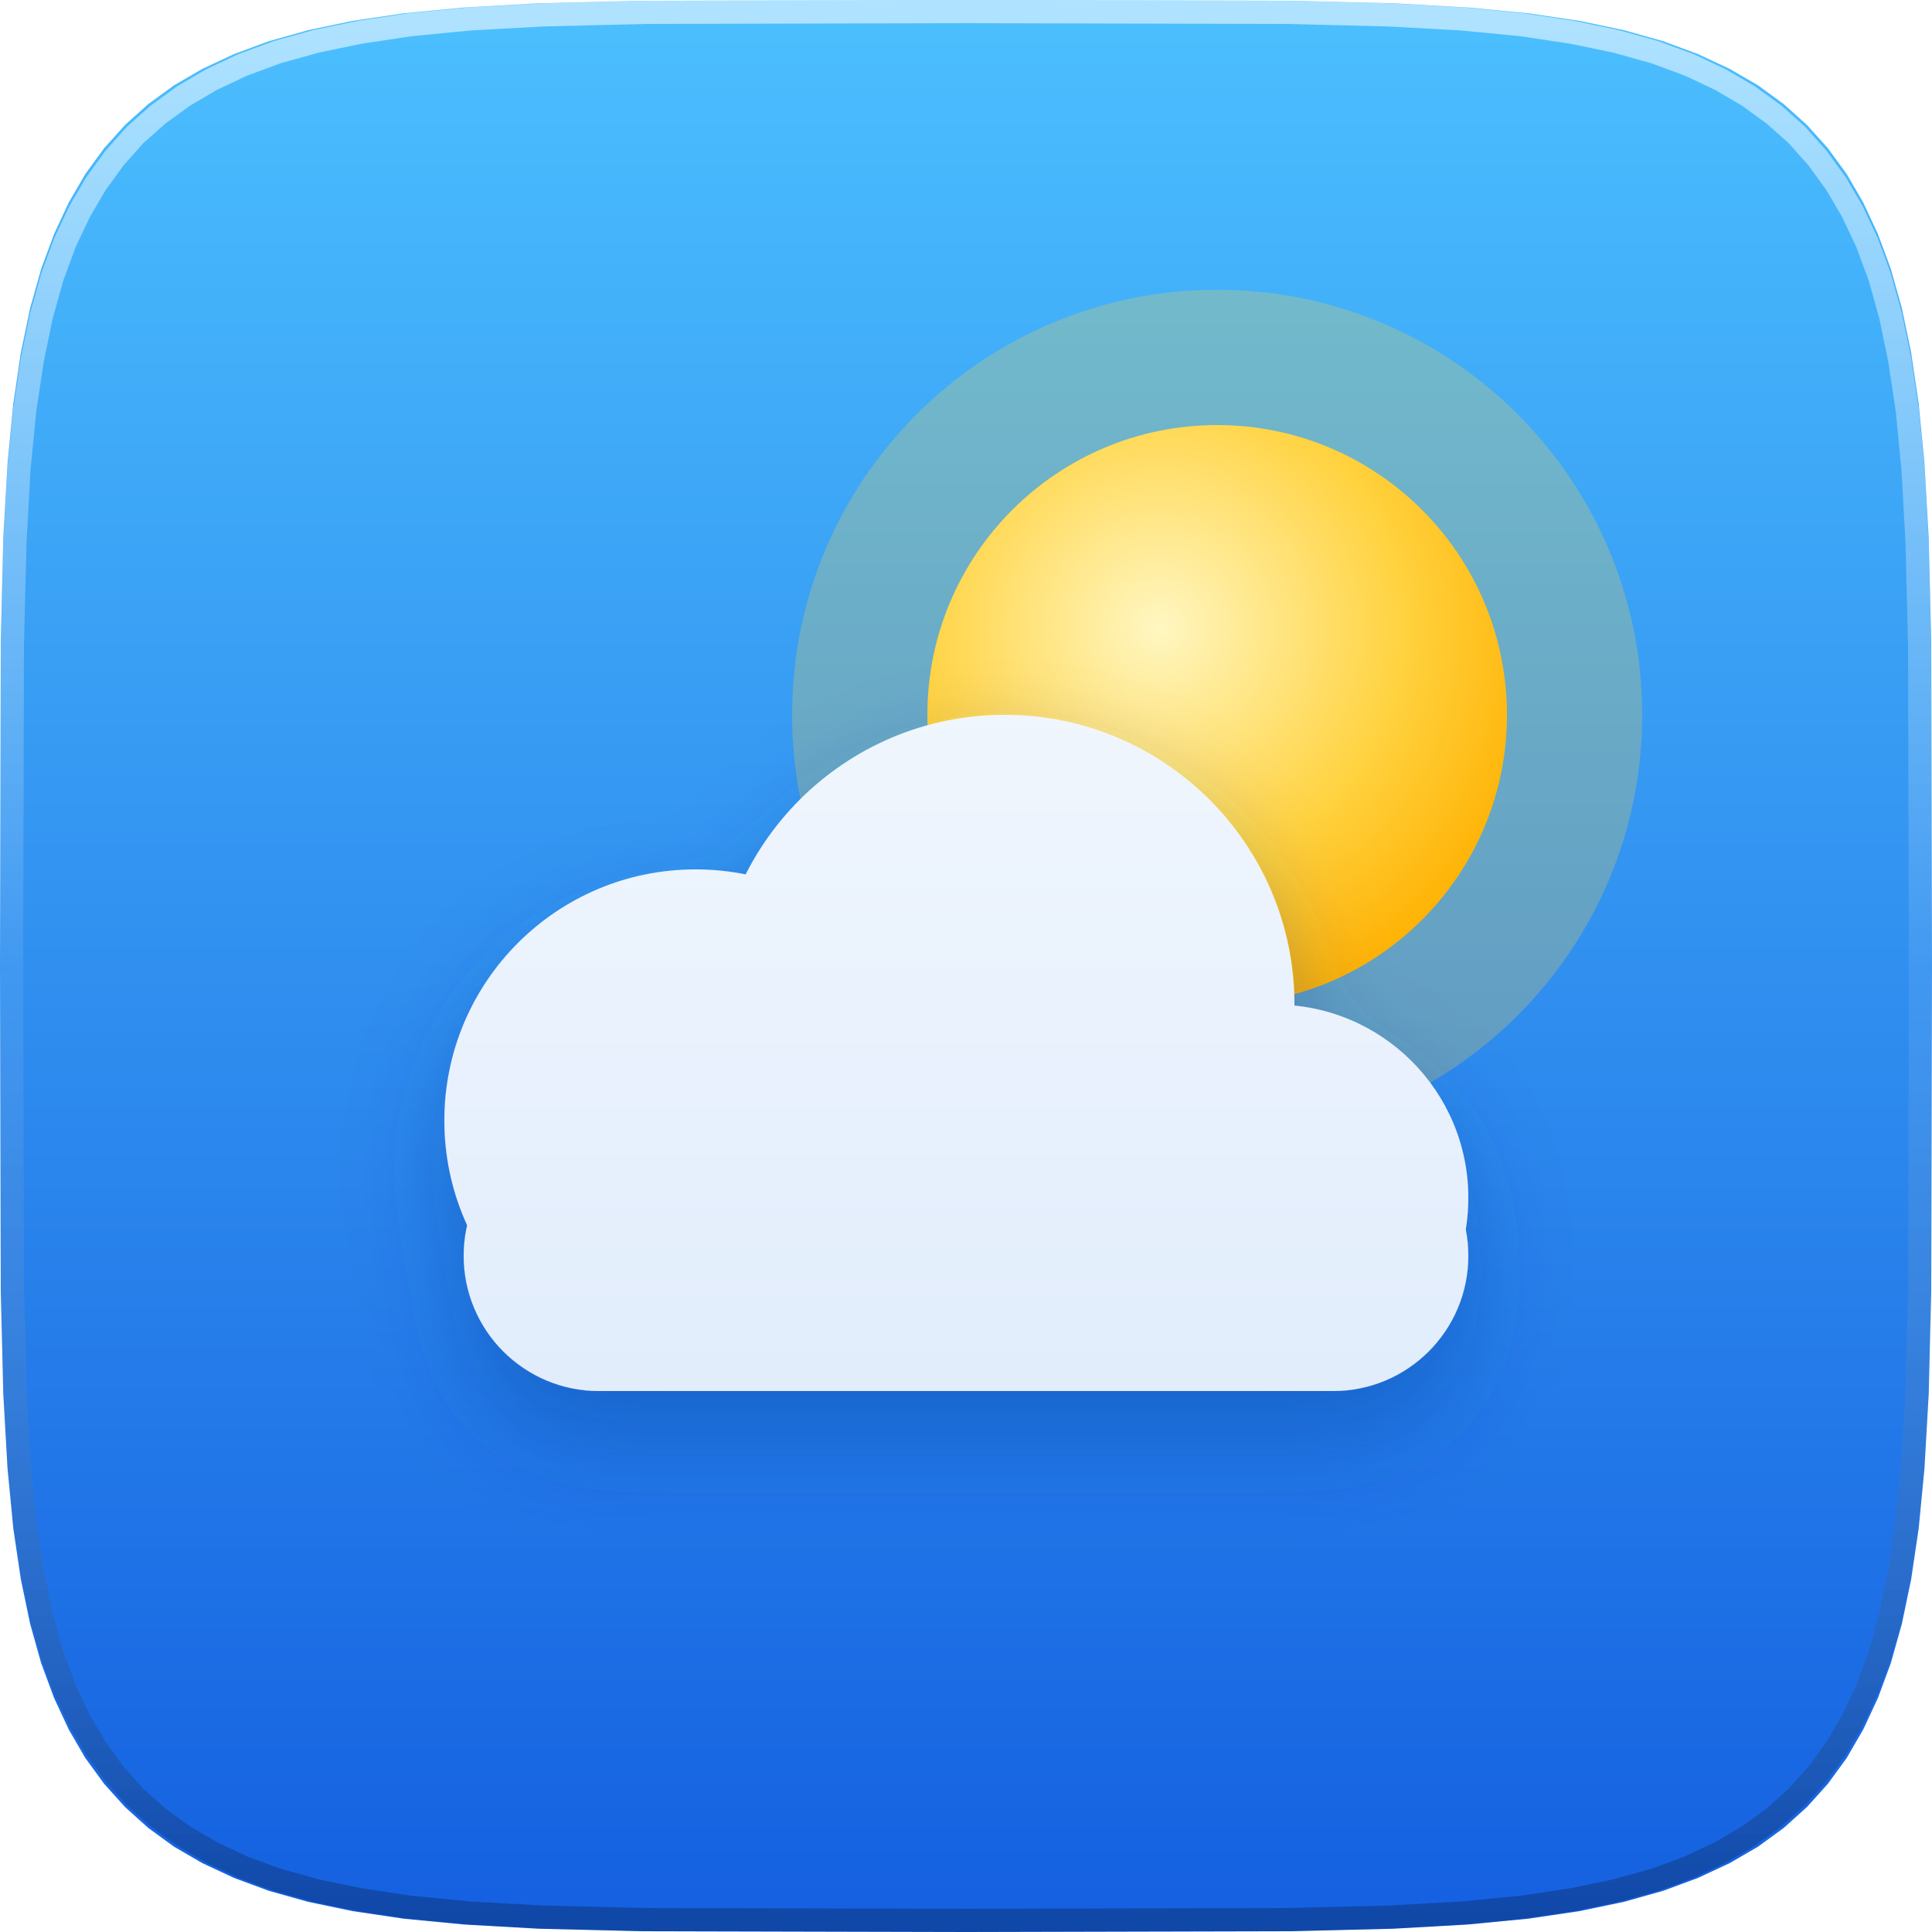
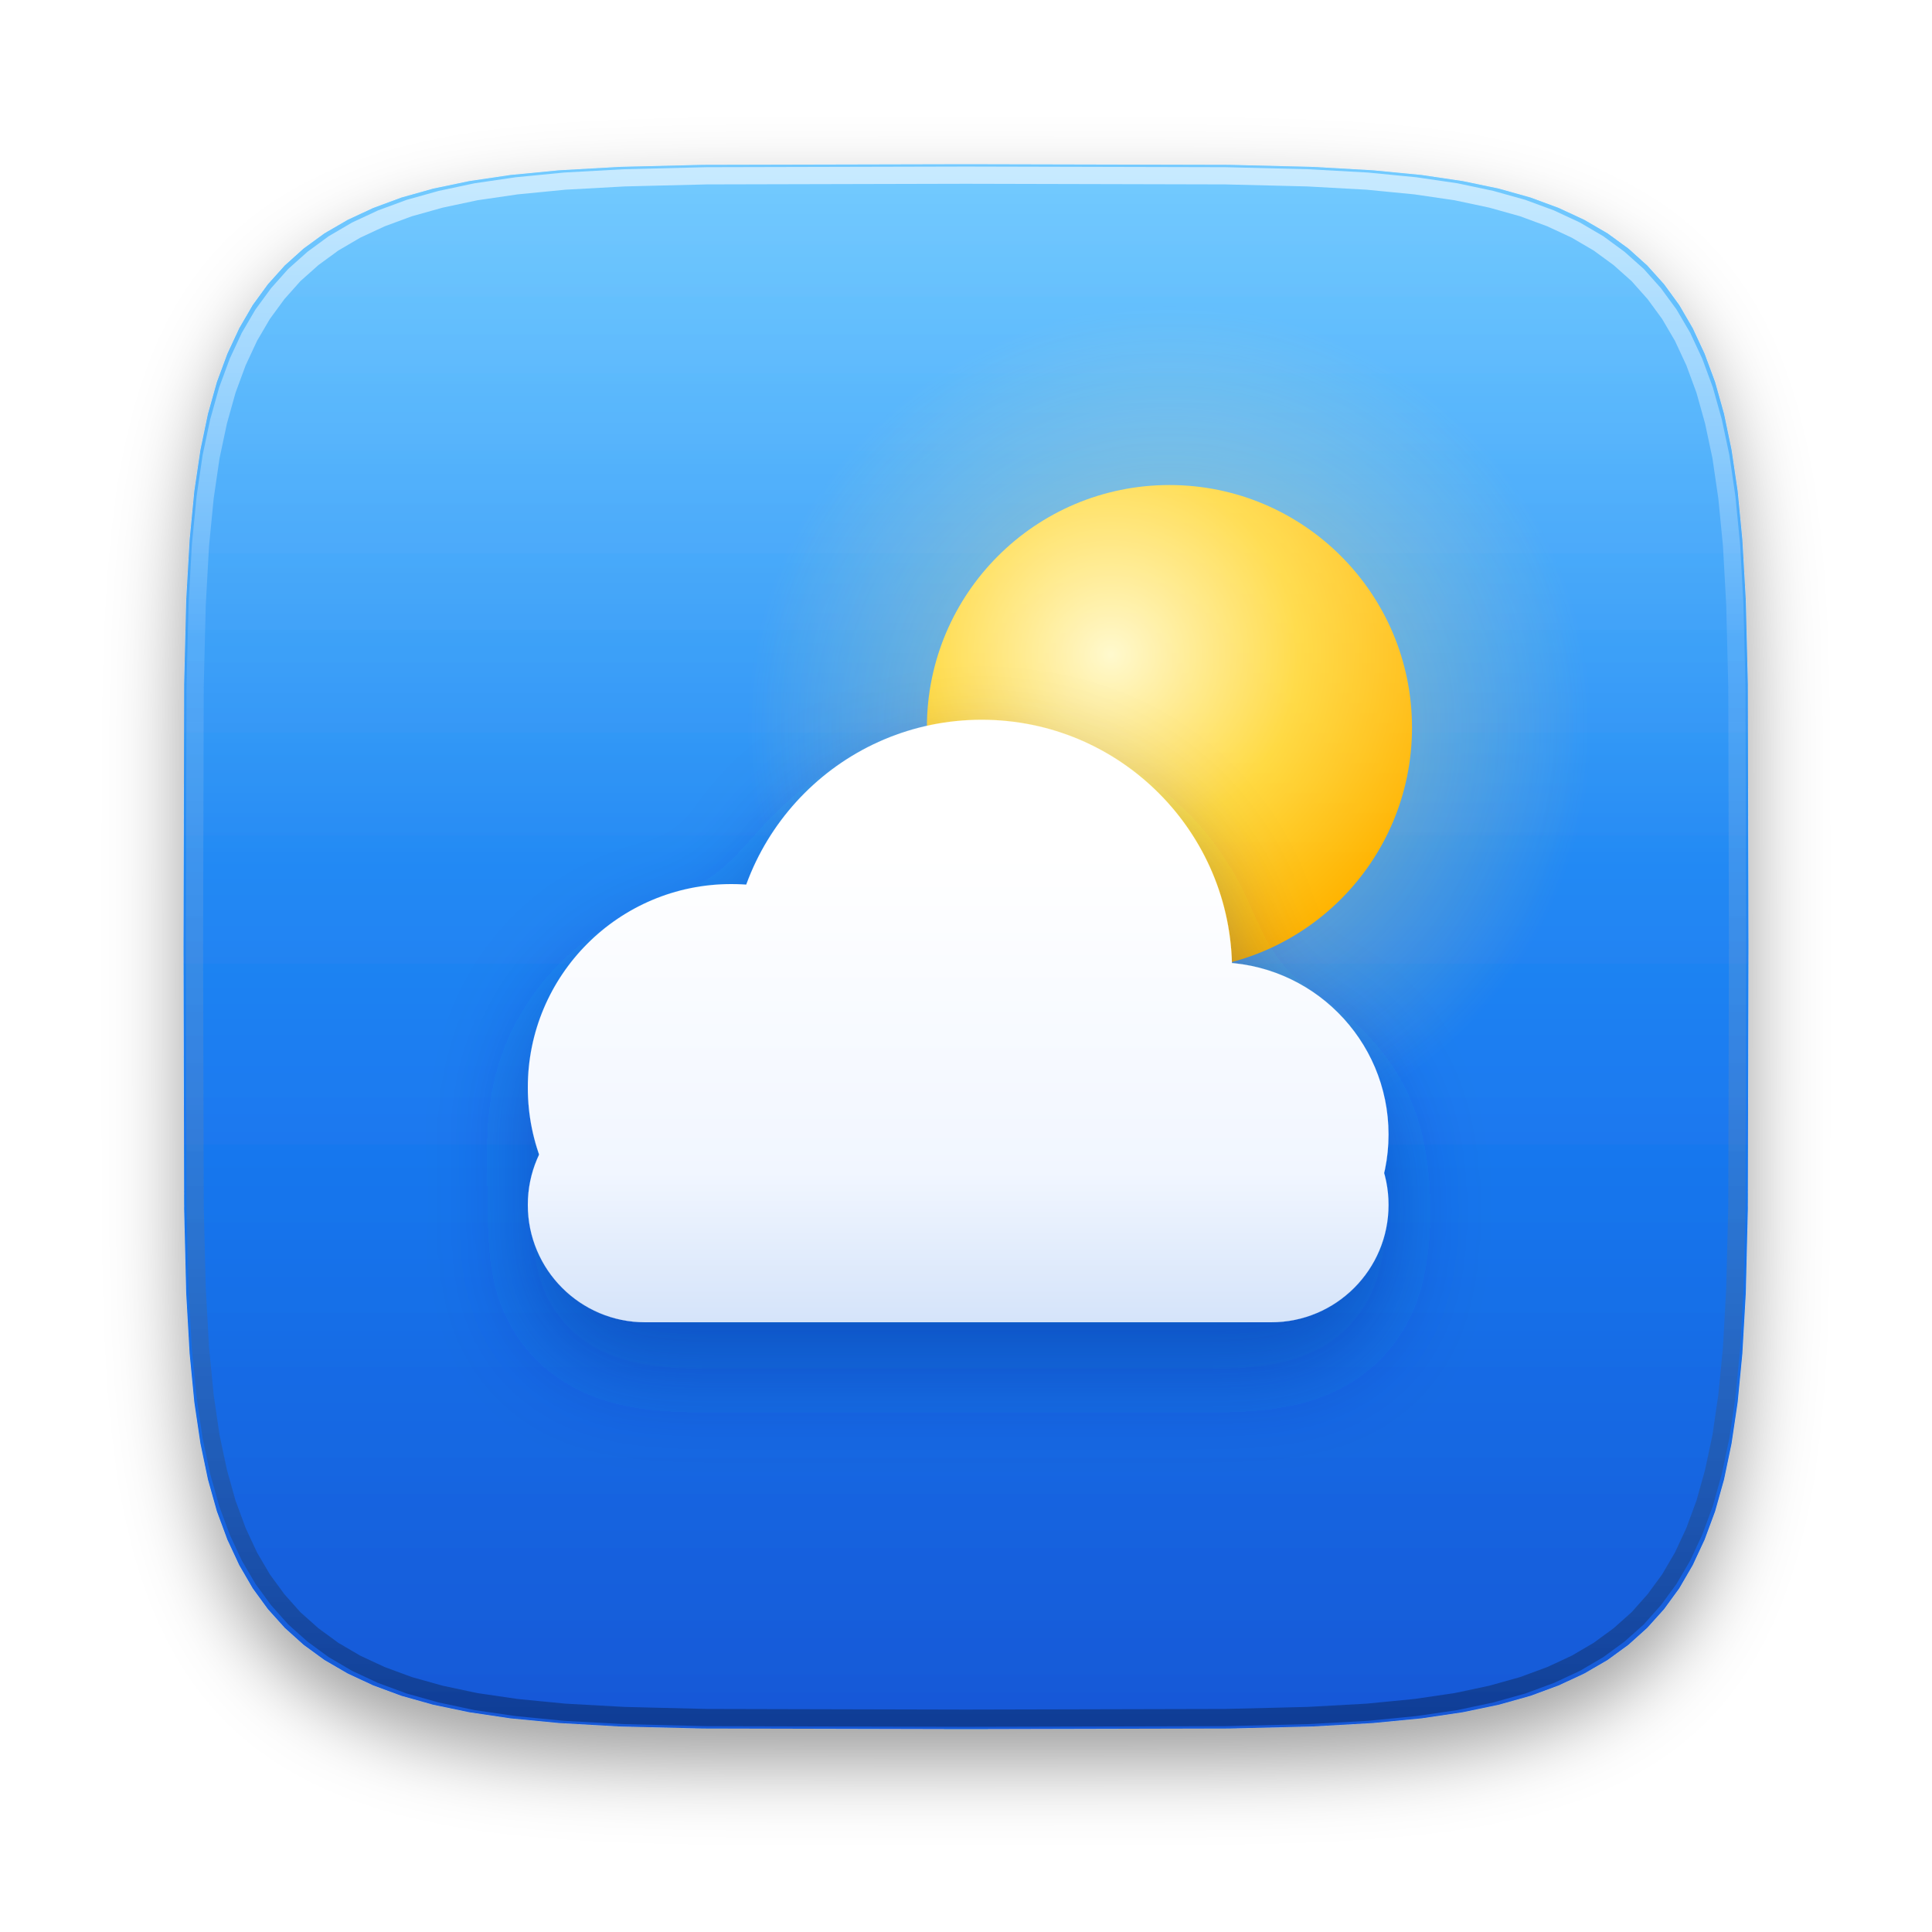
<svg xmlns="http://www.w3.org/2000/svg" viewBox="0 0 100 100">
  <defs>
    <linearGradient id="bg" x1="0" y1="0" x2="0" y2="1">
-       <stop offset="0" stop-color="#4cc0ff" />
-       <stop offset="1" stop-color="#145fe0" />
+       <stop offset="0" stop-color="#3fb7ff" />
+       <stop offset="0.6" stop-color="#1a7af0" />
+       <stop offset="1" stop-color="#1257d6" />
    </linearGradient>
-     <radialGradient id="sun" cx=".4" cy=".35" r=".7">
-       <stop offset="0" stop-color="#fff7c2" />
-       <stop offset=".6" stop-color="#ffd23f" />
-       <stop offset="1" stop-color="#ffb000" />
+     <radialGradient id="sun" cx="0.38" cy="0.35" r="0.7">
+       <stop offset="0" stop-color="#fff8c9" />
+       <stop offset="0.55" stop-color="#ffd83b" />
+       <stop offset="1" stop-color="#ffb300" />
    </radialGradient>
-     <linearGradient id="cloud" gradientUnits="userSpaceOnUse" x1="0" y1="0" x2="0" y2="100">
+     <radialGradient id="halo" cx="0.5" cy="0.5" r="0.5">
+       <stop offset="0" stop-color="#ffe680" />
+       <stop offset="1" stop-color="#ffe68000" />
+     </radialGradient>
+     <linearGradient id="cloud" gradientUnits="userSpaceOnUse" x1="0" y1="44" x2="0" y2="78">
      <stop offset="0" stop-color="#ffffff" />
-       <stop offset="1" stop-color="#d6e6fb" />
+       <stop offset="0.6" stop-color="#f1f6ff" />
+       <stop offset="1" stop-color="#c9dcf7" />
    </linearGradient>
-     <filter id="sh" x="-20%" y="-20%" width="140%" height="160%">
-       <feDropShadow dx="0" dy="2.5" stdDeviation="2.5" flood-color="#0b3c99" flood-opacity=".35" />
+     <filter id="sh" x="-30%" y="-30%" width="160%" height="170%">
+       <feDropShadow dx="0" dy="3" stdDeviation="3" flood-color="#06348f" flood-opacity=".4" />
+     </filter>
+     <linearGradient id="sheen" x1="0" y1="0" x2="0" y2="1">
+       <stop offset="0" stop-color="#fff" stop-opacity=".28" />
+       <stop offset=".45" stop-color="#fff" stop-opacity="0" />
+     </linearGradient>
+     <linearGradient id="edge" x1="0" y1="0" x2="0" y2="1">
+       <stop offset="0" stop-color="#fff" stop-opacity=".6" />
+       <stop offset=".3" stop-color="#fff" stop-opacity=".12" />
+       <stop offset="1" stop-color="#000" stop-opacity=".3" />
+     </linearGradient>
+     <filter id="drop" x="-20%" y="-20%" width="140%" height="150%">
+       <feDropShadow dx="0" dy="2.2" stdDeviation="2.4" flood-color="#000" flood-opacity=".38" />
    </filter>
    <clipPath id="clip">
      <path d="M100.00 50.00 L99.96 66.80 L99.83 72.14 L99.61 76.01 L99.31 79.12 L98.92 81.75 L98.44 84.05 L97.87 86.08 L97.20 87.89 L96.44 89.52 L95.58 91.00 L94.61 92.33 L93.53 93.53 L92.33 94.61 L91.00 95.58 L89.52 96.44 L87.89 97.20 L86.08 97.87 L84.05 98.44 L81.75 98.92 L79.12 99.31 L76.01 99.61 L72.14 99.83 L66.80 99.96 L50.00 100.00 L33.20 99.96 L27.86 99.83 L23.99 99.61 L20.88 99.31 L18.25 98.92 L15.95 98.44 L13.92 97.87 L12.11 97.20 L10.48 96.44 L9.00 95.58 L7.67 94.61 L6.47 93.53 L5.39 92.33 L4.42 91.00 L3.56 89.52 L2.80 87.89 L2.13 86.08 L1.56 84.05 L1.08 81.75 L0.69 79.12 L0.39 76.01 L0.17 72.14 L0.04 66.80 L0.00 50.00 L0.04 33.20 L0.17 27.86 L0.39 23.99 L0.69 20.88 L1.08 18.25 L1.56 15.95 L2.13 13.92 L2.80 12.11 L3.56 10.48 L4.42 9.00 L5.39 7.67 L6.47 6.47 L7.67 5.39 L9.00 4.42 L10.48 3.56 L12.11 2.80 L13.92 2.13 L15.95 1.56 L18.25 1.08 L20.88 0.69 L23.99 0.39 L27.86 0.17 L33.20 0.04 L50.00 0.00 L66.80 0.04 L72.14 0.17 L76.01 0.39 L79.12 0.69 L81.75 1.08 L84.05 1.56 L86.08 2.13 L87.89 2.80 L89.52 3.56 L91.00 4.42 L92.33 5.39 L93.53 6.47 L94.61 7.67 L95.58 9.00 L96.44 10.48 L97.20 12.11 L97.87 13.92 L98.44 15.95 L98.92 18.25 L99.31 20.88 L99.61 23.99 L99.83 27.86 L99.96 33.20 Z" />
    </clipPath>
  </defs>
-   <path d="M100.00 50.00 L99.96 66.80 L99.83 72.14 L99.61 76.01 L99.31 79.12 L98.92 81.75 L98.44 84.05 L97.87 86.08 L97.20 87.89 L96.44 89.52 L95.58 91.00 L94.61 92.33 L93.53 93.53 L92.33 94.61 L91.00 95.58 L89.52 96.44 L87.89 97.20 L86.08 97.87 L84.05 98.44 L81.75 98.92 L79.12 99.31 L76.01 99.61 L72.14 99.83 L66.80 99.96 L50.00 100.00 L33.20 99.96 L27.86 99.83 L23.99 99.61 L20.88 99.31 L18.25 98.92 L15.95 98.44 L13.92 97.87 L12.11 97.20 L10.48 96.44 L9.00 95.58 L7.67 94.61 L6.47 93.53 L5.39 92.33 L4.42 91.00 L3.56 89.52 L2.80 87.89 L2.13 86.08 L1.56 84.05 L1.08 81.75 L0.69 79.12 L0.39 76.01 L0.17 72.14 L0.04 66.80 L0.00 50.00 L0.04 33.20 L0.17 27.86 L0.39 23.99 L0.69 20.88 L1.08 18.25 L1.56 15.95 L2.13 13.92 L2.80 12.11 L3.56 10.48 L4.42 9.00 L5.39 7.67 L6.47 6.47 L7.67 5.39 L9.00 4.42 L10.48 3.56 L12.11 2.80 L13.92 2.13 L15.95 1.56 L18.25 1.08 L20.88 0.69 L23.99 0.39 L27.86 0.17 L33.20 0.04 L50.00 0.00 L66.80 0.04 L72.14 0.17 L76.01 0.39 L79.12 0.69 L81.75 1.08 L84.05 1.56 L86.08 2.13 L87.89 2.80 L89.52 3.56 L91.00 4.42 L92.33 5.39 L93.53 6.47 L94.61 7.67 L95.58 9.00 L96.44 10.48 L97.20 12.11 L97.87 13.92 L98.44 15.95 L98.92 18.25 L99.31 20.88 L99.61 23.99 L99.83 27.86 L99.96 33.20 Z" fill="url(#bg)" />
-   <g clip-path="url(#clip)">
-     <circle cx="63" cy="37" r="22" fill="#ffd23f" opacity=".25" />
-     <circle cx="63" cy="37" r="15" fill="url(#sun)" />
-     <g fill="url(#cloud)" filter="url(#sh)">
-       <circle cx="36" cy="58" r="13" />
-       <circle cx="52" cy="52" r="15" />
-       <circle cx="66" cy="62" r="10" />
-       <rect x="24" y="58" width="52" height="14" rx="7" />
+   <g transform="translate(9.5 8.5) scale(0.81)">
+     <path d="M100.00 50.00 L99.96 66.80 L99.83 72.14 L99.61 76.01 L99.31 79.12 L98.92 81.75 L98.44 84.05 L97.87 86.08 L97.20 87.89 L96.44 89.52 L95.58 91.00 L94.61 92.33 L93.53 93.53 L92.33 94.61 L91.00 95.58 L89.52 96.44 L87.89 97.20 L86.08 97.87 L84.05 98.44 L81.75 98.92 L79.12 99.31 L76.01 99.61 L72.14 99.83 L66.80 99.96 L50.00 100.00 L33.20 99.96 L27.86 99.83 L23.99 99.61 L20.88 99.31 L18.25 98.92 L15.95 98.44 L13.92 97.87 L12.11 97.20 L10.48 96.44 L9.00 95.58 L7.67 94.61 L6.47 93.53 L5.39 92.33 L4.42 91.00 L3.56 89.52 L2.80 87.89 L2.13 86.08 L1.56 84.05 L1.08 81.75 L0.69 79.12 L0.39 76.01 L0.17 72.14 L0.04 66.80 L0.00 50.00 L0.04 33.20 L0.17 27.86 L0.39 23.99 L0.69 20.88 L1.08 18.25 L1.56 15.95 L2.13 13.92 L2.80 12.11 L3.56 10.48 L4.42 9.00 L5.39 7.67 L6.47 6.47 L7.67 5.39 L9.00 4.42 L10.48 3.56 L12.11 2.80 L13.92 2.13 L15.95 1.56 L18.25 1.08 L20.88 0.69 L23.99 0.39 L27.86 0.17 L33.20 0.04 L50.00 0.00 L66.80 0.04 L72.14 0.17 L76.01 0.39 L79.12 0.69 L81.75 1.08 L84.05 1.56 L86.08 2.13 L87.89 2.80 L89.52 3.56 L91.00 4.42 L92.33 5.39 L93.53 6.47 L94.61 7.67 L95.58 9.00 L96.44 10.48 L97.20 12.11 L97.87 13.92 L98.44 15.95 L98.92 18.25 L99.31 20.88 L99.61 23.99 L99.83 27.86 L99.96 33.20 Z" fill="url(#bg)" filter="url(#drop)" />
+     <g clip-path="url(#clip)">
+       <circle cx="63" cy="36" r="27" fill="url(#halo)" opacity=".55" />
+       <circle cx="63" cy="36" r="15.5" fill="url(#sun)" />
+       <g fill="url(#cloud)" filter="url(#sh)">
+         <circle cx="35" cy="59" r="13" />
+         <circle cx="51" cy="51.5" r="16" />
+         <circle cx="66" cy="62" r="11" />
+         <rect x="22" y="59" width="55" height="15" rx="7.5" />
+       </g>
+       <rect width="100" height="100" fill="url(#sheen)" />
    </g>
+     <path d="M99.30 50.00 L99.26 66.56 L99.13 71.83 L98.92 75.64 L98.62 78.71 L98.24 81.31 L97.76 83.57 L97.20 85.57 L96.54 87.36 L95.79 88.97 L94.94 90.42 L93.98 91.73 L92.92 92.92 L91.73 93.98 L90.42 94.94 L88.97 95.79 L87.36 96.54 L85.57 97.20 L83.57 97.76 L81.31 98.24 L78.71 98.62 L75.64 98.92 L71.83 99.13 L66.56 99.26 L50.00 99.30 L33.44 99.26 L28.17 99.13 L24.36 98.92 L21.29 98.62 L18.69 98.24 L16.43 97.76 L14.43 97.20 L12.64 96.54 L11.03 95.79 L9.58 94.94 L8.27 93.98 L7.08 92.92 L6.02 91.73 L5.06 90.42 L4.21 88.97 L3.46 87.36 L2.80 85.57 L2.24 83.57 L1.76 81.31 L1.38 78.71 L1.08 75.64 L0.87 71.83 L0.74 66.56 L0.70 50.00 L0.74 33.44 L0.87 28.17 L1.08 24.36 L1.38 21.29 L1.76 18.69 L2.24 16.43 L2.80 14.43 L3.46 12.64 L4.21 11.03 L5.06 9.58 L6.02 8.27 L7.08 7.08 L8.27 6.02 L9.58 5.06 L11.03 4.21 L12.64 3.46 L14.43 2.80 L16.43 2.24 L18.69 1.76 L21.29 1.38 L24.36 1.08 L28.17 0.87 L33.44 0.74 L50.00 0.70 L66.56 0.74 L71.83 0.87 L75.64 1.08 L78.71 1.38 L81.31 1.76 L83.57 2.24 L85.57 2.80 L87.36 3.46 L88.97 4.21 L90.42 5.06 L91.73 6.02 L92.92 7.08 L93.98 8.27 L94.94 9.58 L95.79 11.03 L96.54 12.64 L97.20 14.43 L97.76 16.43 L98.24 18.69 L98.62 21.29 L98.92 24.36 L99.13 28.17 L99.26 33.44 Z" fill="none" stroke="url(#edge)" stroke-width="1.1" />
  </g>
-   <linearGradient id="edge" x1="0" y1="0" x2="0" y2="1">
-     <stop offset="0" stop-color="#fff" stop-opacity=".55" />
-     <stop offset=".5" stop-color="#fff" stop-opacity=".08" />
-     <stop offset="1" stop-color="#000" stop-opacity=".25" />
-   </linearGradient>
-   <path d="M99.40 50.00 L99.36 66.59 L99.23 71.88 L99.02 75.69 L98.72 78.77 L98.33 81.37 L97.86 83.64 L97.30 85.65 L96.64 87.44 L95.88 89.05 L95.03 90.50 L94.07 91.82 L93.01 93.01 L91.82 94.07 L90.50 95.03 L89.05 95.88 L87.44 96.64 L85.65 97.30 L83.64 97.86 L81.37 98.33 L78.77 98.72 L75.69 99.02 L71.88 99.23 L66.59 99.36 L50.00 99.40 L33.41 99.36 L28.12 99.23 L24.31 99.02 L21.23 98.72 L18.63 98.33 L16.36 97.86 L14.35 97.30 L12.56 96.64 L10.95 95.88 L9.50 95.03 L8.18 94.07 L6.99 93.01 L5.93 91.82 L4.97 90.50 L4.12 89.05 L3.36 87.44 L2.70 85.65 L2.14 83.64 L1.67 81.37 L1.28 78.77 L0.98 75.69 L0.77 71.88 L0.64 66.59 L0.60 50.00 L0.64 33.41 L0.77 28.12 L0.98 24.31 L1.28 21.23 L1.67 18.63 L2.14 16.36 L2.70 14.35 L3.36 12.56 L4.12 10.95 L4.97 9.50 L5.93 8.18 L6.99 6.99 L8.18 5.93 L9.50 4.97 L10.95 4.12 L12.56 3.36 L14.35 2.70 L16.36 2.14 L18.63 1.67 L21.23 1.28 L24.31 0.98 L28.12 0.77 L33.41 0.64 L50.00 0.60 L66.59 0.64 L71.88 0.77 L75.69 0.98 L78.77 1.28 L81.37 1.67 L83.64 2.14 L85.65 2.70 L87.44 3.36 L89.05 4.12 L90.50 4.97 L91.82 5.93 L93.01 6.99 L94.07 8.18 L95.03 9.50 L95.88 10.95 L96.64 12.56 L97.30 14.35 L97.86 16.36 L98.33 18.63 L98.72 21.23 L99.02 24.31 L99.23 28.12 L99.36 33.41 Z" fill="none" stroke="url(#edge)" stroke-width="1.2" />
</svg>
